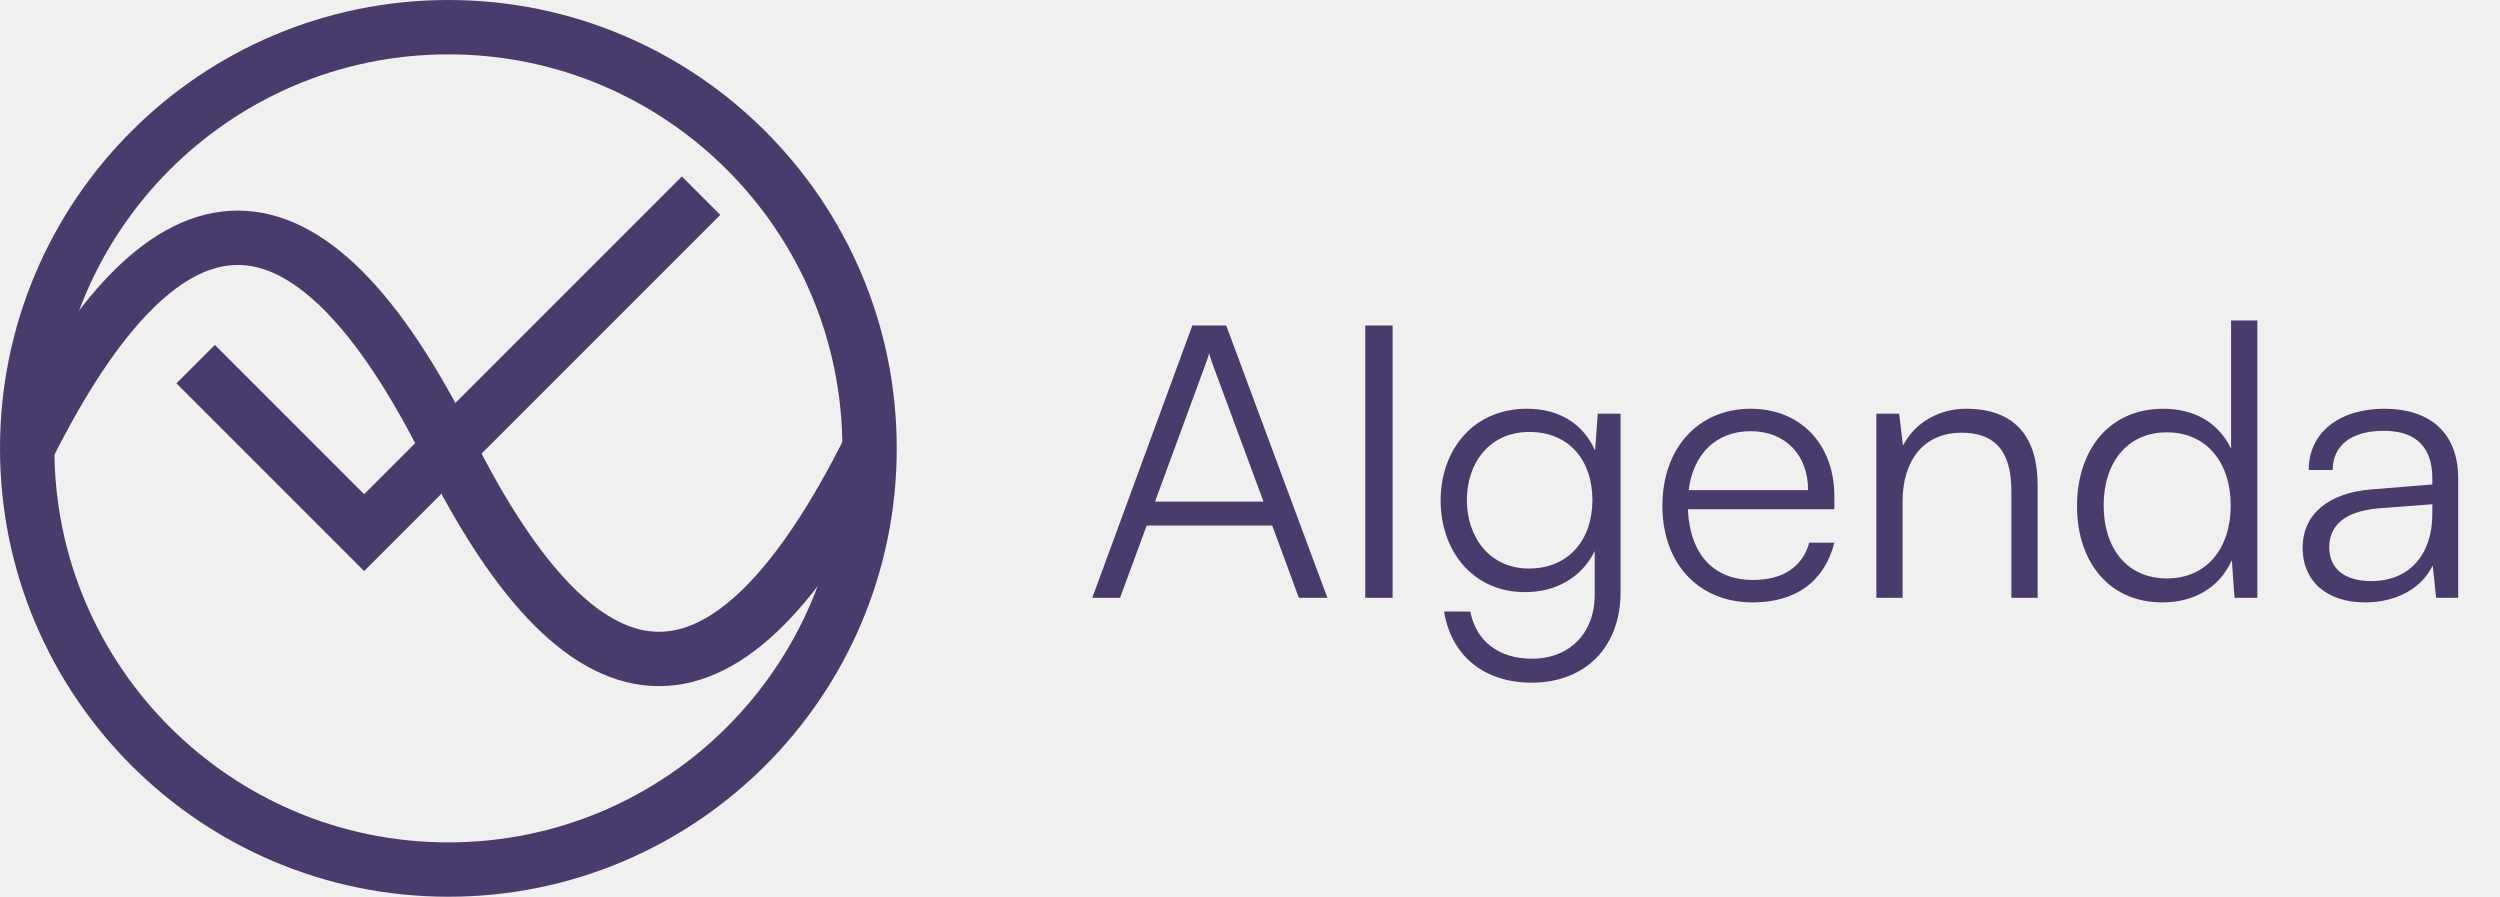
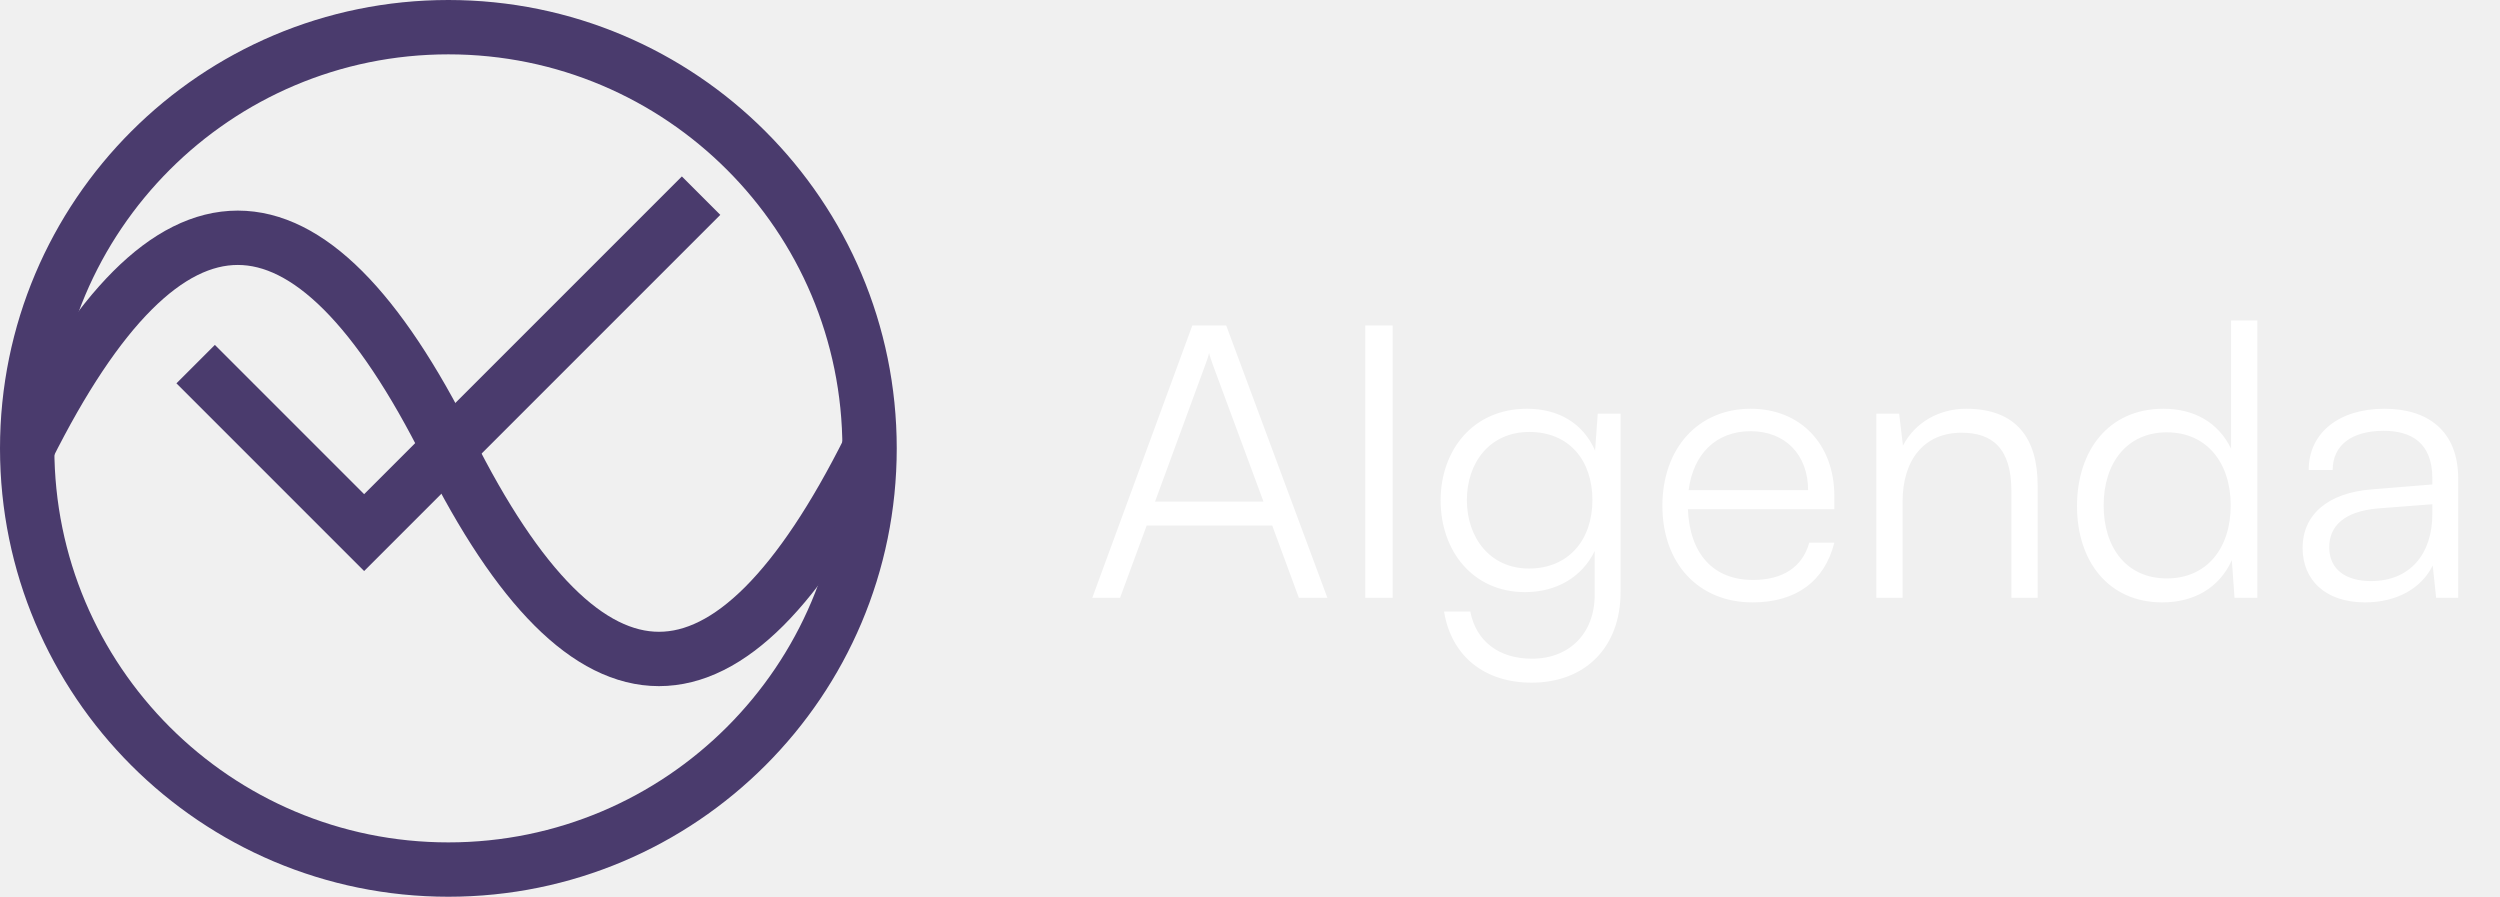
<svg xmlns="http://www.w3.org/2000/svg" width="92" height="33" viewBox="0 0 92 33" fill="none">
  <path d="M1 16.5C6.167 6.167 11.333 6.167 16.5 16.5C21.667 26.833 26.833 26.833 32 16.5" stroke="#4A3B6D" stroke-width="2" />
  <path d="M7.2 13.4L13.4 19.6L25.8 7.2" stroke="#4A3B6D" stroke-width="2" />
  <path d="M16.5 32C25.06 32 32 25.06 32 16.5C32 7.94 25.06 1 16.5 1C7.94 1 1 7.94 1 16.5C1 25.06 7.94 32 16.5 32Z" stroke="#4A3B6D" stroke-width="2" />
-   <path d="M41.218 22H40.196L43.878 11.976H45.124L48.848 22H47.798L46.818 19.34H42.198L41.218 22ZM44.368 13.39L42.506 18.458H46.496L44.62 13.39C44.578 13.25 44.508 13.082 44.494 12.984C44.48 13.068 44.424 13.25 44.368 13.39ZM51.249 11.976V22H50.241V11.976H51.249ZM53.015 18.416C53.015 16.568 54.205 15.042 56.193 15.042C57.369 15.042 58.265 15.588 58.699 16.582L58.797 15.224H59.637V21.79C59.637 23.806 58.349 25.122 56.361 25.122C54.625 25.122 53.407 24.142 53.141 22.504H54.107C54.317 23.596 55.157 24.24 56.375 24.24C57.761 24.24 58.685 23.302 58.685 21.888V20.278C58.223 21.23 57.285 21.79 56.123 21.79C54.191 21.79 53.015 20.264 53.015 18.416ZM53.981 18.402C53.981 19.788 54.835 20.922 56.263 20.922C57.733 20.922 58.601 19.858 58.601 18.402C58.601 16.96 57.761 15.896 56.277 15.896C54.821 15.896 53.981 17.03 53.981 18.402ZM64.495 22.168C62.507 22.168 61.176 20.74 61.176 18.612C61.176 16.498 62.492 15.042 64.424 15.042C66.258 15.042 67.504 16.344 67.504 18.262V18.738H62.114C62.184 20.39 63.053 21.342 64.508 21.342C65.615 21.342 66.329 20.866 66.581 19.97H67.504C67.141 21.398 66.091 22.168 64.495 22.168ZM64.424 15.868C63.151 15.868 62.31 16.708 62.142 18.038H66.538C66.538 16.736 65.698 15.868 64.424 15.868ZM70.015 22H69.049V15.224H69.889L70.029 16.4C70.477 15.532 71.373 15.042 72.353 15.042C74.215 15.042 74.985 16.148 74.985 17.856V22H74.019V18.066C74.019 16.484 73.305 15.924 72.185 15.924C70.799 15.924 70.015 16.932 70.015 18.458V22ZM79.57 22.168C77.596 22.168 76.434 20.656 76.434 18.626C76.434 16.582 77.596 15.042 79.612 15.042C80.732 15.042 81.628 15.532 82.104 16.512V11.794H83.07V22H82.23L82.132 20.614C81.656 21.664 80.704 22.168 79.57 22.168ZM79.738 21.286C81.222 21.286 82.09 20.166 82.09 18.598C82.09 17.044 81.222 15.91 79.738 15.91C78.268 15.91 77.414 17.044 77.414 18.598C77.414 20.166 78.268 21.286 79.738 21.286ZM87.032 22.168C85.59 22.168 84.736 21.356 84.736 20.166C84.736 18.92 85.688 18.136 87.27 18.01L89.51 17.828V17.604C89.51 16.274 88.712 15.854 87.718 15.854C86.542 15.854 85.842 16.386 85.842 17.296H84.96C84.96 15.924 86.08 15.042 87.746 15.042C89.314 15.042 90.462 15.826 90.462 17.618V22H89.65L89.524 20.81C89.104 21.664 88.18 22.168 87.032 22.168ZM87.256 21.384C88.684 21.384 89.51 20.39 89.51 18.92V18.556L87.508 18.71C86.234 18.822 85.716 19.382 85.716 20.138C85.716 20.964 86.332 21.384 87.256 21.384Z" fill="#4A3B6D" />
+   <path d="M41.218 22H40.196L43.878 11.976H45.124L48.848 22H47.798L46.818 19.34H42.198L41.218 22ZM44.368 13.39L42.506 18.458H46.496L44.62 13.39C44.578 13.25 44.508 13.082 44.494 12.984C44.48 13.068 44.424 13.25 44.368 13.39ZM51.249 11.976V22H50.241V11.976H51.249ZM53.015 18.416C53.015 16.568 54.205 15.042 56.193 15.042C57.369 15.042 58.265 15.588 58.699 16.582L58.797 15.224H59.637V21.79C59.637 23.806 58.349 25.122 56.361 25.122C54.625 25.122 53.407 24.142 53.141 22.504H54.107C54.317 23.596 55.157 24.24 56.375 24.24C57.761 24.24 58.685 23.302 58.685 21.888V20.278C58.223 21.23 57.285 21.79 56.123 21.79C54.191 21.79 53.015 20.264 53.015 18.416ZM53.981 18.402C53.981 19.788 54.835 20.922 56.263 20.922C57.733 20.922 58.601 19.858 58.601 18.402C58.601 16.96 57.761 15.896 56.277 15.896C54.821 15.896 53.981 17.03 53.981 18.402ZM64.495 22.168C62.507 22.168 61.176 20.74 61.176 18.612C61.176 16.498 62.492 15.042 64.424 15.042C66.258 15.042 67.504 16.344 67.504 18.262V18.738H62.114C62.184 20.39 63.053 21.342 64.508 21.342C65.615 21.342 66.329 20.866 66.581 19.97H67.504C67.141 21.398 66.091 22.168 64.495 22.168ZM64.424 15.868C63.151 15.868 62.31 16.708 62.142 18.038H66.538C66.538 16.736 65.698 15.868 64.424 15.868ZM70.015 22H69.049V15.224H69.889L70.029 16.4C70.477 15.532 71.373 15.042 72.353 15.042C74.215 15.042 74.985 16.148 74.985 17.856V22H74.019V18.066C74.019 16.484 73.305 15.924 72.185 15.924C70.799 15.924 70.015 16.932 70.015 18.458V22ZM79.57 22.168C77.596 22.168 76.434 20.656 76.434 18.626C76.434 16.582 77.596 15.042 79.612 15.042C80.732 15.042 81.628 15.532 82.104 16.512V11.794H83.07V22H82.23L82.132 20.614C81.656 21.664 80.704 22.168 79.57 22.168ZM79.738 21.286C81.222 21.286 82.09 20.166 82.09 18.598C82.09 17.044 81.222 15.91 79.738 15.91C78.268 15.91 77.414 17.044 77.414 18.598C77.414 20.166 78.268 21.286 79.738 21.286ZM87.032 22.168C85.59 22.168 84.736 21.356 84.736 20.166C84.736 18.92 85.688 18.136 87.27 18.01L89.51 17.828V17.604C89.51 16.274 88.712 15.854 87.718 15.854C86.542 15.854 85.842 16.386 85.842 17.296H84.96C84.96 15.924 86.08 15.042 87.746 15.042C89.314 15.042 90.462 15.826 90.462 17.618V22H89.65L89.524 20.81C89.104 21.664 88.18 22.168 87.032 22.168ZM87.256 21.384C88.684 21.384 89.51 20.39 89.51 18.92V18.556L87.508 18.71C86.234 18.822 85.716 19.382 85.716 20.138C85.716 20.964 86.332 21.384 87.256 21.384Z" fill="white" />
</svg>
